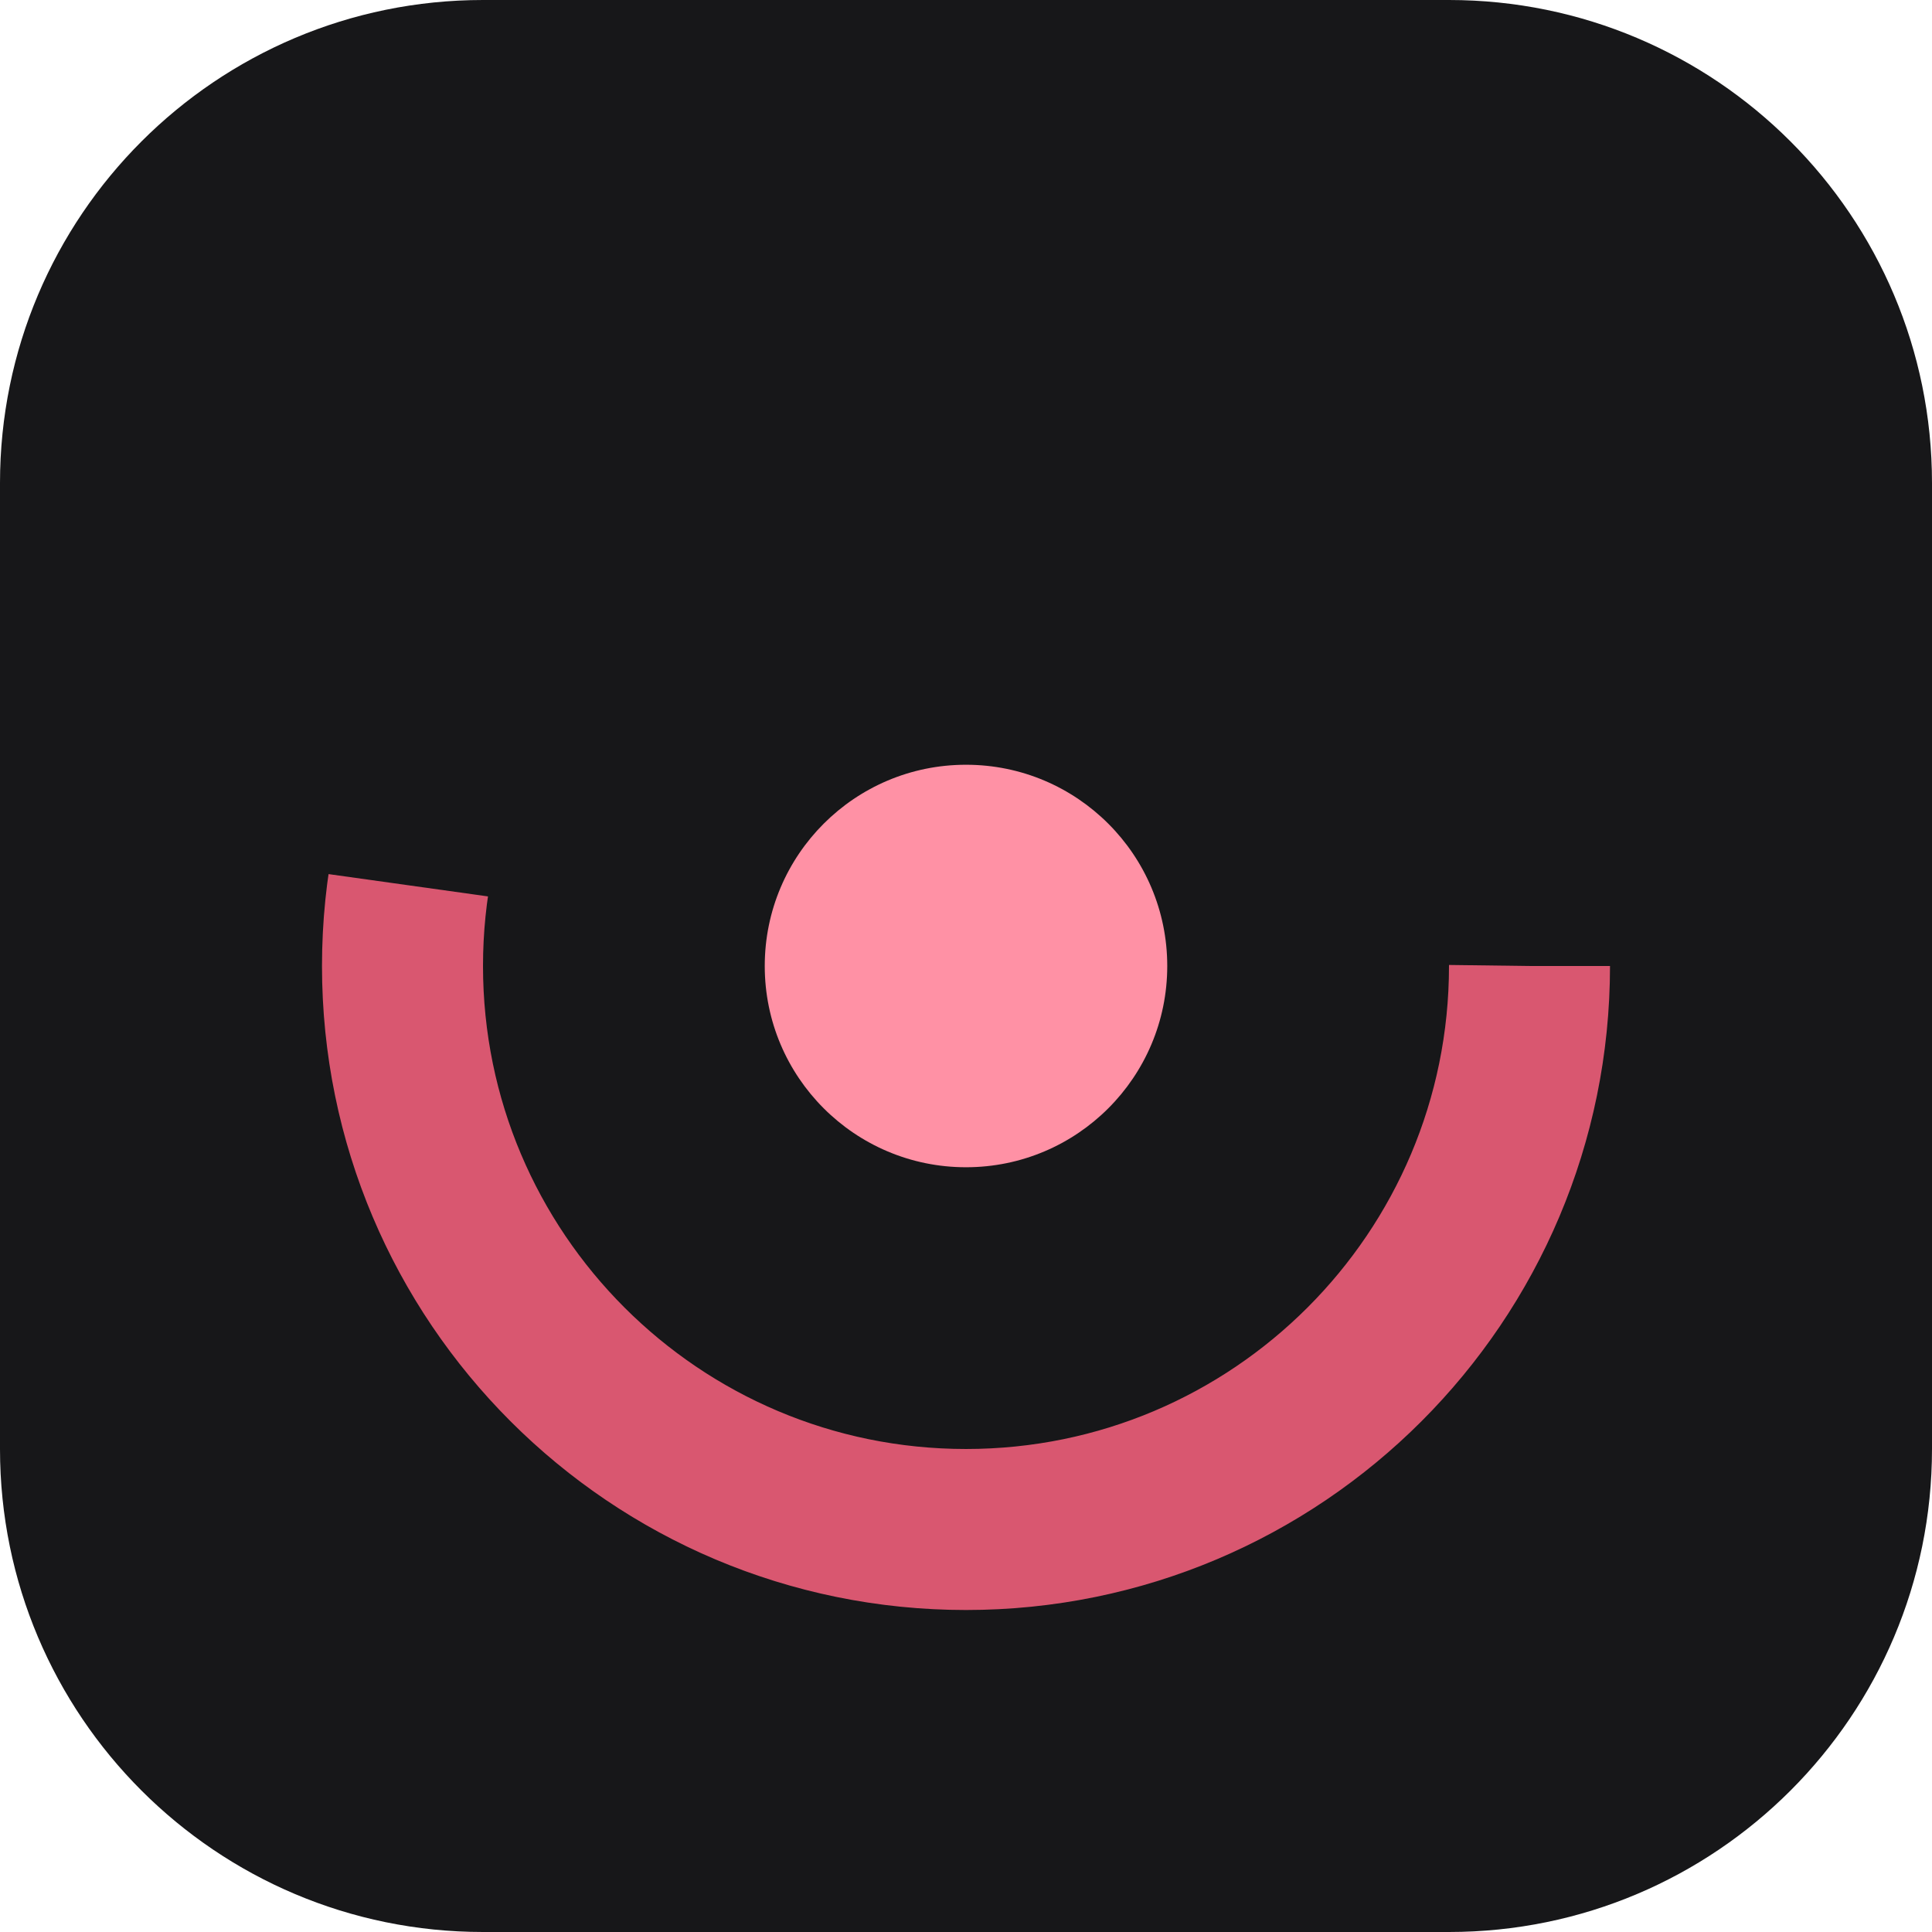
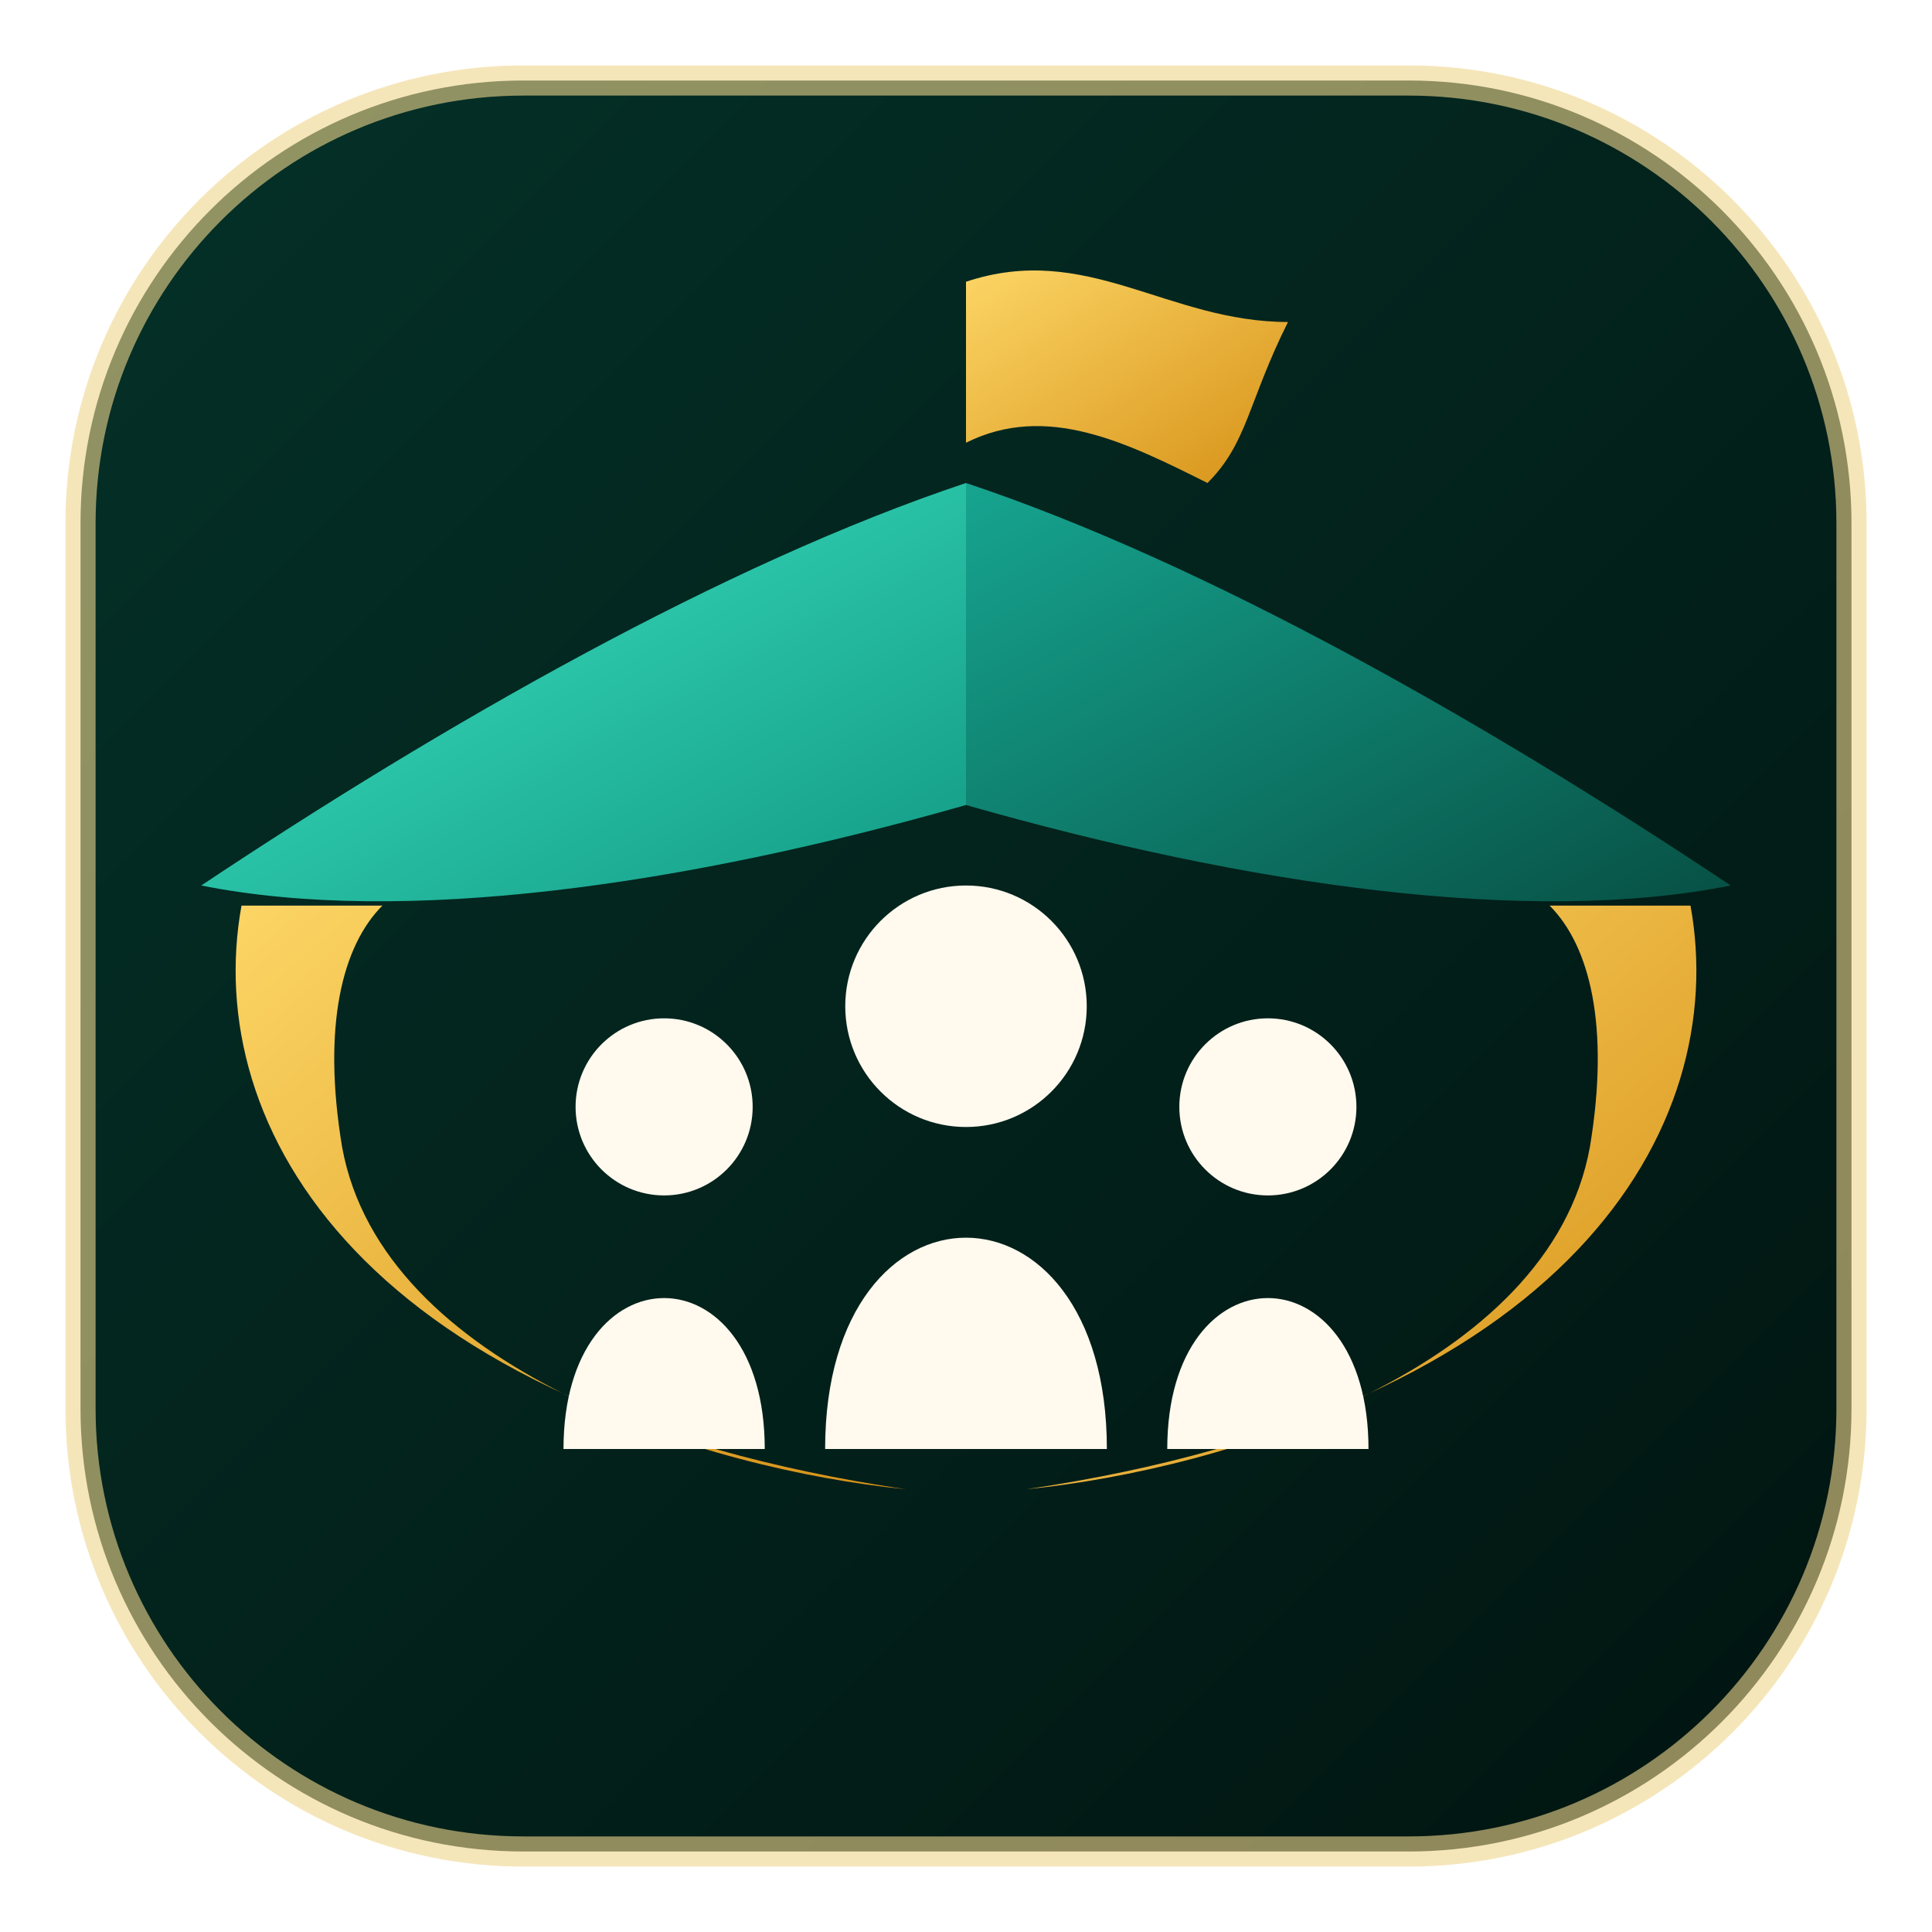
- <svg xmlns="http://www.w3.org/2000/svg" viewBox="0 0 48 48" width="48" height="48" fill="none">
-   <rect width="48" height="48" rx="12" fill="#171719" />
-   <circle cx="24" cy="24" r="14" stroke="#D95770" stroke-width="4" stroke-dasharray="64" stroke-dashoffset="18" />
-   <circle cx="24" cy="24" r="5" fill="#FF91A5" />
+ <svg xmlns="http://www.w3.org/2000/svg" viewBox="0 0 48 48" width="48" height="48">
+   <defs>
+     <linearGradient id="fav-bg" x1="0%" y1="0%" x2="100%" y2="100%">
+       <stop offset="0%" stop-color="#043128" />
+       <stop offset="100%" stop-color="#011410" />
+     </linearGradient>
+     <linearGradient id="fav-roof-l" x1="0%" y1="0%" x2="100%" y2="100%">
+       <stop offset="0%" stop-color="#3EE7C6" />
+       <stop offset="100%" stop-color="#129983" />
+     </linearGradient>
+     <linearGradient id="fav-roof-r" x1="0%" y1="0%" x2="100%" y2="100%">
+       <stop offset="0%" stop-color="#16A590" />
+       <stop offset="100%" stop-color="#075044" />
+     </linearGradient>
+     <linearGradient id="fav-gold" x1="0%" y1="0%" x2="100%" y2="100%">
+       <stop offset="0%" stop-color="#FCD565" />
+       <stop offset="100%" stop-color="#D69117" />
+     </linearGradient>
+   </defs>
+   <rect x="2" y="2" width="44" height="44" rx="11" fill="url(#fav-bg)" stroke="#EED58D" stroke-width="0.75" stroke-opacity="0.6" />
+   <line x1="24" y1="12" x2="24" y2="7" stroke="url(#fav-gold)" stroke-width="1.2" stroke-linecap="round" />
+   <path d="M 24 7 C 27 6, 29 8, 32 8 C 31 10, 31 11, 30 12 C 28 11, 26 10, 24 11 Z" fill="url(#fav-gold)" />
+   <path d="M 24 12 C 18 14, 11 18, 5 22 C 10 23, 17 22, 24 20 Z" fill="url(#fav-roof-l)" />
+   <path d="M 24 12 C 30 14, 37 18, 43 22 C 38 23, 31 22, 24 20 Z" fill="url(#fav-roof-r)" />
+   <path d="M 6 22.5 C 5 28, 9 35, 22.5 37 C 17.5 36.5, 9.5 34, 8.5 28.5 C 8 25.5, 8.5 23.5, 9.5 22.5 Z" fill="url(#fav-gold)" />
+   <path d="M 42 22.5 C 43 28, 39 35, 25.5 37 C 30.5 36.5, 38.5 34, 39.5 28.5 C 40 25.5, 39.5 23.5, 38.5 22.5 Z" fill="url(#fav-gold)" />
+   <circle cx="24" cy="25" r="3" fill="#FFF9EE" />
+   <path d="M 20.5 36 C 20.5 29, 27.5 29, 27.5 36 Z" fill="#FFF9EE" />
+   <circle cx="16.5" cy="27.5" r="2.2" fill="#FFF9EE" />
+   <path d="M 14 36 C 14 31, 19 31, 19 36 Z" fill="#FFF9EE" />
+   <circle cx="31.5" cy="27.5" r="2.2" fill="#FFF9EE" />
+   <path d="M 29 36 C 29 31, 34 31, 34 36 Z" fill="#FFF9EE" />
</svg>
